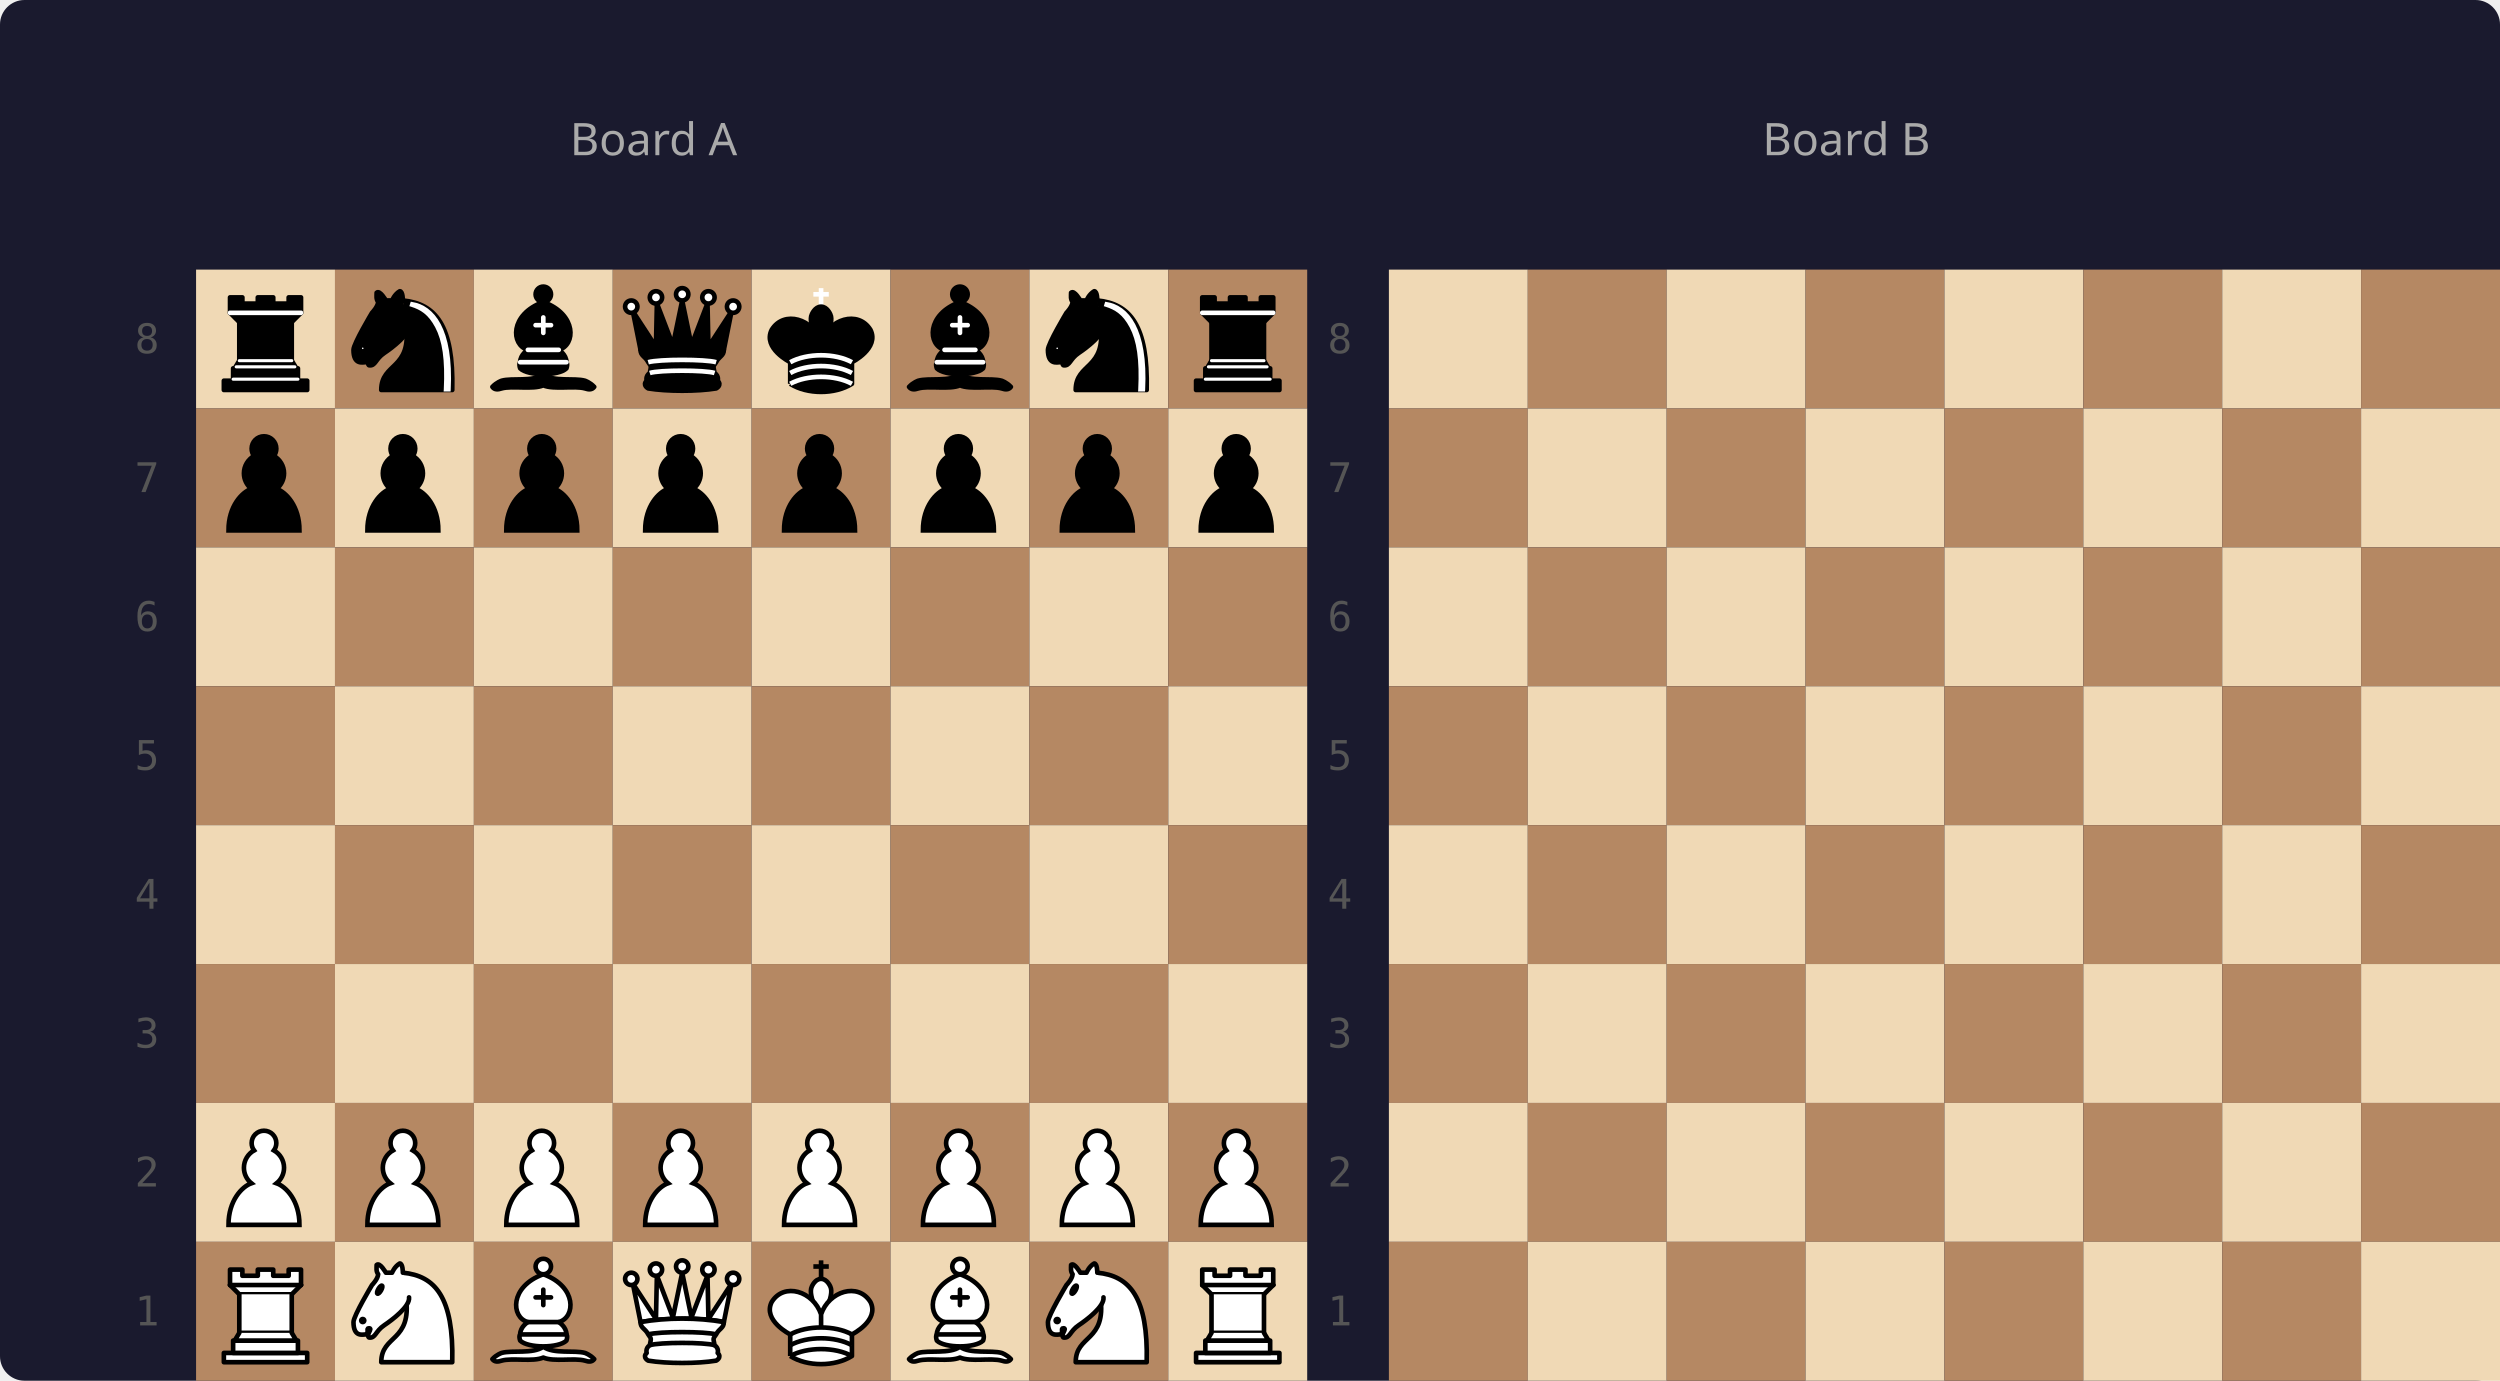
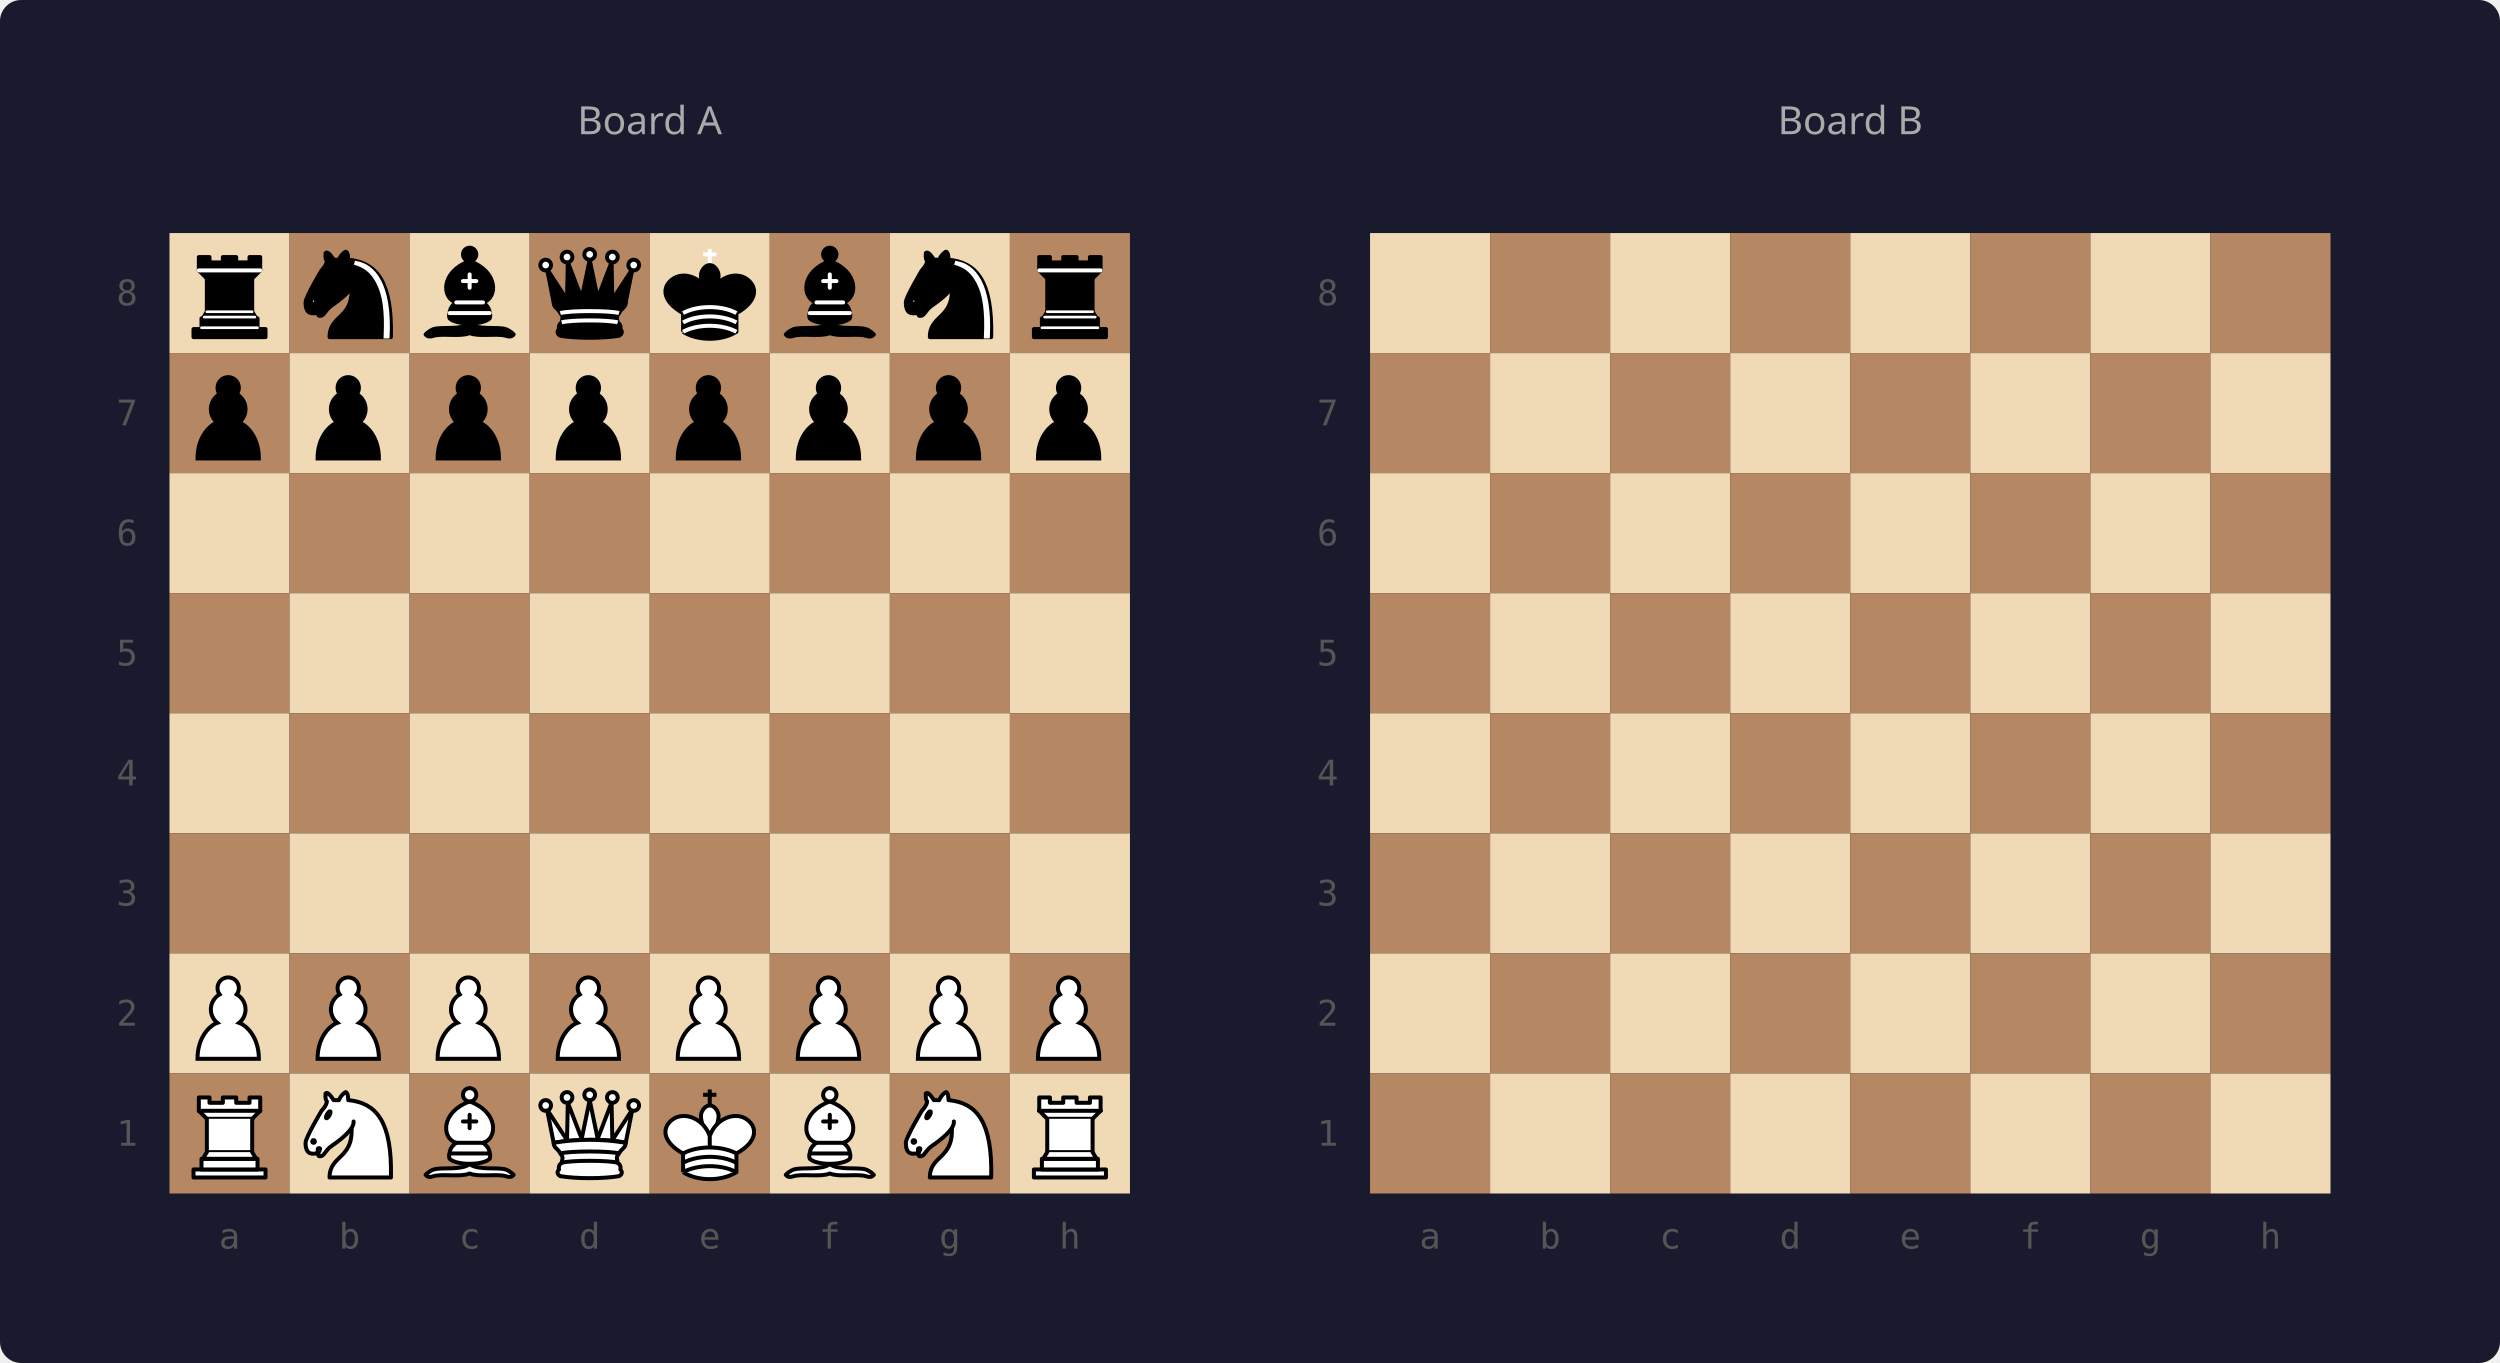
- <svg xmlns="http://www.w3.org/2000/svg" viewBox="0 0 612 338" width="612" height="338">
+ <svg xmlns="http://www.w3.org/2000/svg" viewBox="0 0 708 386" width="708" height="386">
  <defs>
    <symbol id="piece-mce-chess-bR" viewBox="0 0 45 45">
      <g style="fill:#000;stroke:#000;stroke-width:1.5;stroke-linecap:round;stroke-linejoin:round">
        <path d="M 9,39 L 36,39 L 36,36 L 9,36 L 9,39 z" />
        <path d="M 12,36 L 12,32 L 33,32 L 33,36 L 12,36 z" />
        <path d="M 11,14 L 11,9 L 15,9 L 15,11 L 20,11 L 20,9 L 25,9 L 25,11 L 30,11 L 30,9 L 34,9 L 34,14" />
        <path d="M 34,14 L 31,17 L 14,17 L 11,14" />
        <path d="M 31,17 L 31,29.5 L 14,29.5 L 14,17" />
        <path d="M 31,29.5 L 32.5,32 L 12.5,32 L 14,29.5" />
        <path d="M 11,14 L 34,14" style="fill:none;stroke:#fff;stroke-linejoin:miter" />
        <path d="M 12,35.5 L 33,35.5" style="fill:none;stroke:#fff;stroke-width:1" />
        <path d="M 13,31.5 L 32,31.5" style="fill:none;stroke:#fff;stroke-width:1" />
        <path d="M 14,29.5 L 31,29.5" style="fill:none;stroke:#fff;stroke-width:1" />
      </g>
    </symbol>
    <symbol id="piece-mce-chess-bN" viewBox="0 0 45 45">
      <g style="fill:none;stroke:#000;stroke-width:1.5;stroke-linecap:round;stroke-linejoin:round">
        <path d="M 22,10 C 32.5,11 38.5,18 38,39 L 15,39 C 15,30 25,32.5 23,18" style="fill:#000" />
        <path d="M 24,18 C 24.38,20.91 18.45,25.37 16,27 C 13,29 13.18,31.34 11,31 C 9.958,30.06 12.41,27.96 11,28 C 10,28 11.19,29.23 10,30 C 9,30 5.997,31 6,26 C 6,24 12,14 12,14 C 12,14 13.89,12.1 14,10.5 C 13.27,9.506 13.5,8.5 13.5,7.5 C 14.5,6.5 16.5,10 16.5,10 L 18.5,10 C 18.5,10 19.28,8.008 21,7 C 22,7 22,10 22,10" style="fill:#000" />
        <path d="M 9.5,25.5 A 0.5,0.5 0 1 1 8.5,25.5 A 0.5,0.5 0 1 1 9.5,25.5 z" style="fill:#fff" />
        <path d="M 15,15.5 A 0.5,1.5 0 1 1 14,15.5 A 0.5,1.5 0 1 1 15,15.5 z" transform="matrix(0.866,0.5,-0.5,0.866,9.693,-5.173)" style="fill:#fff" />
        <path d="M 24.55,10.4 L 24.1,11.85 L 24.6,12 C 27.75,13 30.25,14.49 32.5,18.75 C 34.75,23.01 35.75,29.06 35.25,39 L 35.2,39.5 L 37.45,39.5 L 37.5,39 C 38,28.94 36.62,22.15 34.25,17.66 C 31.88,13.17 28.46,11.02 25.06,10.5 L 24.55,10.4 z" style="fill:#fff;stroke:none" />
      </g>
    </symbol>
    <symbol id="piece-mce-chess-bB" viewBox="0 0 45 45">
      <g style="fill:none;stroke:#000;stroke-width:1.5;stroke-linecap:round;stroke-linejoin:round">
        <g style="fill:#000;stroke-linecap:butt">
          <path d="M 9,36 C 12.39,35.03 19.11,36.43 22.5,34 C 25.89,36.43 32.61,35.03 36,36 C 36,36 37.65,36.54 39,38 C 38.32,38.97 37.2,38.91 36,38.5 C 32.61,37.53 25.89,38.96 22.5,37.5 C 19.11,38.96 12.39,37.53 9,38.5 C 7.8,38.91 6.68,38.97 6,38 C 7.35,36.54 9,36 9,36 z" />
          <path d="M 15,32 C 17.5,34.5 27.5,34.5 30,32 C 30.5,30.5 30,30 30,30 C 30,27.5 27.5,26 27.5,26 C 33,24.5 33.5,14.5 22.5,10.5 C 11.5,14.5 12,24.5 17.5,26 C 17.5,26 15,27.5 15,30 C 15,30 14.5,30.5 15,32 z" />
          <path d="M 25,8 A 2.5,2.5 0 1 1 20,8 A 2.5,2.5 0 1 1 25,8 z" />
        </g>
        <path d="M 17.5,26 L 27.5,26 M 15,30 L 30,30 M 22.5,15.5 L 22.5,20.5 M 20,18 L 25,18" style="fill:none;stroke:#fff;stroke-linejoin:miter" />
      </g>
    </symbol>
    <symbol id="piece-mce-chess-bQ" viewBox="0 0 45 45">
      <g style="fill:#000;stroke:#000;stroke-width:1.5;stroke-linejoin:round">
        <path d="M 9,26 C 17.5,24.5 30,24.5 36,26 L 38.5,13.5 L 31,25 L 30.7,10.9 L 25.5,24.5 L 22.5,10 L 19.5,24.5 L 14.3,10.9 L 14,25 L 6.5,13.5 L 9,26 z" />
        <path d="M 9,26 C 9,28 10.5,28 11.5,30 C 12.5,31.5 12.5,31 12,33.5 C 10.5,34.5 11,36 11,36 C 9.5,37.5 11.5,38.5 11.5,38.5 C 17.5,39.5 27.5,39.5 33.5,38.5 C 33.5,38.5 35.5,37.5 34,36 C 34,36 34.5,34.5 33,33.5 C 32.5,31 32.5,31.5 33.5,30 C 34.5,28 36,28 36,26 C 27.5,24.5 17.5,24.5 9,26 z" />
        <path d="M 11.5,30 C 15,29 30,29 33.5,30" style="fill:none;stroke:#fff" />
        <path d="M 12,33.5 C 15,32.5 30,32.5 33,33.5" style="fill:none;stroke:#fff" />
        <circle cx="6" cy="12" r="2" style="fill:#fff" />
        <circle cx="14" cy="9" r="2" style="fill:#fff" />
        <circle cx="22.5" cy="8" r="2" style="fill:#fff" />
        <circle cx="31" cy="9" r="2" style="fill:#fff" />
        <circle cx="39" cy="12" r="2" style="fill:#fff" />
      </g>
    </symbol>
    <symbol id="piece-mce-chess-bK" viewBox="0 0 45 45">
      <g style="fill:#000;stroke:#000;stroke-width:1.5;stroke-linejoin:round">
        <path d="M 22.5,11.63 L 22.5,6" style="fill:none;stroke:#fff;stroke-linejoin:miter" />
        <path d="M 20,8 L 25,8" style="fill:none;stroke:#fff;stroke-linejoin:miter" />
        <path d="M 22.5,25 C 22.5,25 27,17.5 25.5,14.5 C 25.5,14.5 24.5,12 22.5,12 C 20.5,12 19.5,14.5 19.5,14.5 C 18,17.5 22.5,25 22.5,25" />
        <path d="M 12.5,37 C 18,40.5 27,40.5 32.5,37 L 32.5,30 C 32.5,30 41.5,25.5 38.5,19.5 C 34.5,13 25,16 22.5,23.5 L 22.5,27 L 22.5,23.5 C 20,16 10.5,13 6.5,19.5 C 3.5,25.5 12.5,30 12.5,30 L 12.5,37" />
        <path d="M 12.5,30 C 18,27 27,27 32.5,30" style="fill:none;stroke:#fff" />
        <path d="M 12.5,33.5 C 18,30.5 27,30.5 32.5,33.5" style="fill:none;stroke:#fff" />
        <path d="M 12.5,37 C 18,34 27,34 32.5,37" style="fill:none;stroke:#fff" />
      </g>
    </symbol>
    <symbol id="piece-mce-chess-bP" viewBox="0 0 45 45">
      <path d="M 22,9 C 19.79,9 18,10.79 18,13 C 18,13.89 18.29,14.71 18.78,15.38 C 16.83,16.5 15.5,18.59 15.5,21 C 15.5,23.03 16.44,24.84 17.91,26.03 C 14.91,27.09 10.5,31.58 10.5,39.5 L 33.5,39.5 C 33.5,31.58 29.09,27.09 26.09,26.03 C 27.56,24.84 28.5,23.03 28.5,21 C 28.5,18.59 27.17,16.5 25.22,15.38 C 25.71,14.71 26,13.89 26,13 C 26,10.79 24.21,9 22,9 z" style="fill:#000;stroke:#000;stroke-width:1.5;stroke-linecap:round" />
    </symbol>
    <symbol id="piece-mce-chess-wP" viewBox="0 0 45 45">
      <path d="M 22,9 C 19.79,9 18,10.79 18,13 C 18,13.89 18.29,14.71 18.78,15.38 C 16.83,16.5 15.5,18.59 15.5,21 C 15.5,23.03 16.44,24.84 17.91,26.03 C 14.91,27.09 10.5,31.58 10.5,39.5 L 33.5,39.5 C 33.5,31.58 29.09,27.09 26.09,26.03 C 27.56,24.84 28.5,23.03 28.5,21 C 28.5,18.59 27.17,16.5 25.22,15.38 C 25.71,14.71 26,13.89 26,13 C 26,10.79 24.21,9 22,9 z" style="fill:#fff;stroke:#000;stroke-width:1.5;stroke-linecap:round" />
    </symbol>
    <symbol id="piece-mce-chess-wR" viewBox="0 0 45 45">
      <g style="fill:#fff;stroke:#000;stroke-width:1.5;stroke-linecap:round;stroke-linejoin:round">
        <path d="M 9,39 L 36,39 L 36,36 L 9,36 L 9,39 z" />
        <path d="M 12,36 L 12,32 L 33,32 L 33,36 L 12,36 z" />
        <path d="M 11,14 L 11,9 L 15,9 L 15,11 L 20,11 L 20,9 L 25,9 L 25,11 L 30,11 L 30,9 L 34,9 L 34,14" />
        <path d="M 34,14 L 31,17 L 14,17 L 11,14" />
        <path d="M 31,17 L 31,29.5 L 14,29.5 L 14,17" />
        <path d="M 31,29.5 L 32.5,32 L 12.5,32 L 14,29.5" />
        <path d="M 11,14 L 34,14" style="fill:none" />
      </g>
    </symbol>
    <symbol id="piece-mce-chess-wN" viewBox="0 0 45 45">
      <g style="fill:none;stroke:#000;stroke-width:1.5;stroke-linecap:round;stroke-linejoin:round">
        <path d="M 22,10 C 32.5,11 38.5,18 38,39 L 15,39 C 15,30 25,32.5 23,18" style="fill:#fff" />
        <path d="M 24,18 C 24.38,20.91 18.45,25.37 16,27 C 13,29 13.18,31.34 11,31 C 9.958,30.06 12.41,27.96 11,28 C 10,28 11.19,29.23 10,30 C 9,30 5.997,31 6,26 C 6,24 12,14 12,14 C 12,14 13.89,12.1 14,10.5 C 13.27,9.506 13.5,8.5 13.5,7.5 C 14.5,6.5 16.5,10 16.5,10 L 18.5,10 C 18.5,10 19.28,8.008 21,7 C 22,7 22,10 22,10" style="fill:#fff" />
        <path d="M 9.5,25.5 A 0.5,0.5 0 1 1 8.5,25.5 A 0.5,0.5 0 1 1 9.5,25.5 z" style="fill:#000" />
        <path d="M 15,15.5 A 0.5,1.5 0 1 1 14,15.5 A 0.5,1.5 0 1 1 15,15.5 z" transform="matrix(0.866,0.5,-0.5,0.866,9.693,-5.173)" style="fill:#000" />
      </g>
    </symbol>
    <symbol id="piece-mce-chess-wB" viewBox="0 0 45 45">
      <g style="fill:none;stroke:#000;stroke-width:1.5;stroke-linecap:round;stroke-linejoin:round">
        <g style="fill:#fff;stroke-linecap:butt">
          <path d="M 9,36 C 12.39,35.03 19.11,36.43 22.5,34 C 25.89,36.43 32.61,35.03 36,36 C 36,36 37.65,36.54 39,38 C 38.32,38.97 37.2,38.91 36,38.5 C 32.61,37.53 25.89,38.96 22.5,37.5 C 19.11,38.96 12.39,37.53 9,38.5 C 7.8,38.91 6.68,38.97 6,38 C 7.35,36.54 9,36 9,36 z" />
          <path d="M 15,32 C 17.5,34.5 27.5,34.5 30,32 C 30.5,30.5 30,30 30,30 C 30,27.5 27.5,26 27.5,26 C 33,24.5 33.5,14.5 22.5,10.5 C 11.5,14.5 12,24.5 17.5,26 C 17.5,26 15,27.5 15,30 C 15,30 14.5,30.5 15,32 z" />
          <path d="M 25,8 A 2.5,2.5 0 1 1 20,8 A 2.5,2.5 0 1 1 25,8 z" />
        </g>
        <path d="M 17.5,26 L 27.5,26 M 15,30 L 30,30 M 22.5,15.5 L 22.5,20.5 M 20,18 L 25,18" style="fill:none;stroke:#000;stroke-linejoin:miter" />
      </g>
    </symbol>
    <symbol id="piece-mce-chess-wQ" viewBox="0 0 45 45">
      <g style="fill:#fff;stroke:#000;stroke-width:1.5;stroke-linejoin:round">
        <path d="M 9,26 C 17.5,24.5 30,24.5 36,26 L 38.5,13.5 L 31,25 L 30.7,10.9 L 25.5,24.5 L 22.5,10 L 19.5,24.5 L 14.3,10.9 L 14,25 L 6.5,13.5 L 9,26 z" />
        <path d="M 9,26 C 9,28 10.5,28 11.5,30 C 12.5,31.5 12.5,31 12,33.5 C 10.5,34.5 11,36 11,36 C 9.5,37.5 11.5,38.5 11.5,38.5 C 17.5,39.5 27.5,39.5 33.5,38.5 C 33.5,38.5 35.5,37.5 34,36 C 34,36 34.5,34.5 33,33.5 C 32.5,31 32.5,31.5 33.5,30 C 34.5,28 36,28 36,26 C 27.5,24.5 17.5,24.5 9,26 z" />
        <path d="M 11.5,30 C 15,29 30,29 33.5,30" style="fill:none" />
        <path d="M 12,33.5 C 15,32.5 30,32.5 33,33.5" style="fill:none" />
        <circle cx="6" cy="12" r="2" />
        <circle cx="14" cy="9" r="2" />
        <circle cx="22.5" cy="8" r="2" />
        <circle cx="31" cy="9" r="2" />
        <circle cx="39" cy="12" r="2" />
      </g>
    </symbol>
    <symbol id="piece-mce-chess-wK" viewBox="0 0 45 45">
      <g style="fill:#fff;stroke:#000;stroke-width:1.5;stroke-linejoin:round">
        <path d="M 22.5,11.63 L 22.5,6" style="fill:none;stroke-linejoin:miter" />
        <path d="M 20,8 L 25,8" style="fill:none;stroke-linejoin:miter" />
        <path d="M 22.5,25 C 22.5,25 27,17.5 25.5,14.5 C 25.5,14.5 24.5,12 22.5,12 C 20.5,12 19.5,14.5 19.5,14.5 C 18,17.5 22.5,25 22.5,25" />
        <path d="M 12.5,37 C 18,40.5 27,40.5 32.5,37 L 32.5,30 C 32.5,30 41.5,25.5 38.5,19.5 C 34.5,13 25,16 22.5,23.5 L 22.5,27 L 22.5,23.5 C 20,16 10.5,13 6.5,19.5 C 3.5,25.5 12.5,30 12.5,30 L 12.5,37" />
        <path d="M 12.5,30 C 18,27 27,27 32.5,30" />
        <path d="M 12.5,33.5 C 18,30.5 27,30.5 32.5,33.5" />
        <path d="M 12.5,37 C 18,34 27,34 32.5,37" />
      </g>
    </symbol>
  </defs>
-   <rect width="612" height="338" fill="#1a1a2e" rx="6" />
-   <text x="160" y="38" text-anchor="middle" font-size="11" fill="#aaa" font-family="system-ui">Board A</text>
+   <rect width="708" height="386" fill="#1a1a2e" rx="6" />
+   <text x="184" y="38" text-anchor="middle" font-size="11" fill="#aaa" font-family="system-ui">Board A</text>
  <g transform="translate(24,42)">
    <rect x="24" y="24" width="34" height="34" fill="#f0d9b5" />
    <rect x="58" y="24" width="34" height="34" fill="#b58863" />
    <rect x="92" y="24" width="34" height="34" fill="#f0d9b5" />
    <rect x="126" y="24" width="34" height="34" fill="#b58863" />
    <rect x="160" y="24" width="34" height="34" fill="#f0d9b5" />
    <rect x="194" y="24" width="34" height="34" fill="#b58863" />
    <rect x="228" y="24" width="34" height="34" fill="#f0d9b5" />
    <rect x="262" y="24" width="34" height="34" fill="#b58863" />
    <rect x="24" y="58" width="34" height="34" fill="#b58863" />
    <rect x="58" y="58" width="34" height="34" fill="#f0d9b5" />
    <rect x="92" y="58" width="34" height="34" fill="#b58863" />
    <rect x="126" y="58" width="34" height="34" fill="#f0d9b5" />
    <rect x="160" y="58" width="34" height="34" fill="#b58863" />
    <rect x="194" y="58" width="34" height="34" fill="#f0d9b5" />
    <rect x="228" y="58" width="34" height="34" fill="#b58863" />
    <rect x="262" y="58" width="34" height="34" fill="#f0d9b5" />
    <rect x="24" y="92" width="34" height="34" fill="#f0d9b5" />
    <rect x="58" y="92" width="34" height="34" fill="#b58863" />
    <rect x="92" y="92" width="34" height="34" fill="#f0d9b5" />
    <rect x="126" y="92" width="34" height="34" fill="#b58863" />
    <rect x="160" y="92" width="34" height="34" fill="#f0d9b5" />
    <rect x="194" y="92" width="34" height="34" fill="#b58863" />
    <rect x="228" y="92" width="34" height="34" fill="#f0d9b5" />
    <rect x="262" y="92" width="34" height="34" fill="#b58863" />
    <rect x="24" y="126" width="34" height="34" fill="#b58863" />
    <rect x="58" y="126" width="34" height="34" fill="#f0d9b5" />
    <rect x="92" y="126" width="34" height="34" fill="#b58863" />
    <rect x="126" y="126" width="34" height="34" fill="#f0d9b5" />
    <rect x="160" y="126" width="34" height="34" fill="#b58863" />
    <rect x="194" y="126" width="34" height="34" fill="#f0d9b5" />
    <rect x="228" y="126" width="34" height="34" fill="#b58863" />
    <rect x="262" y="126" width="34" height="34" fill="#f0d9b5" />
    <rect x="24" y="160" width="34" height="34" fill="#f0d9b5" />
    <rect x="58" y="160" width="34" height="34" fill="#b58863" />
    <rect x="92" y="160" width="34" height="34" fill="#f0d9b5" />
    <rect x="126" y="160" width="34" height="34" fill="#b58863" />
    <rect x="160" y="160" width="34" height="34" fill="#f0d9b5" />
    <rect x="194" y="160" width="34" height="34" fill="#b58863" />
    <rect x="228" y="160" width="34" height="34" fill="#f0d9b5" />
    <rect x="262" y="160" width="34" height="34" fill="#b58863" />
    <rect x="24" y="194" width="34" height="34" fill="#b58863" />
    <rect x="58" y="194" width="34" height="34" fill="#f0d9b5" />
    <rect x="92" y="194" width="34" height="34" fill="#b58863" />
    <rect x="126" y="194" width="34" height="34" fill="#f0d9b5" />
    <rect x="160" y="194" width="34" height="34" fill="#b58863" />
    <rect x="194" y="194" width="34" height="34" fill="#f0d9b5" />
    <rect x="228" y="194" width="34" height="34" fill="#b58863" />
    <rect x="262" y="194" width="34" height="34" fill="#f0d9b5" />
    <rect x="24" y="228" width="34" height="34" fill="#f0d9b5" />
    <rect x="58" y="228" width="34" height="34" fill="#b58863" />
    <rect x="92" y="228" width="34" height="34" fill="#f0d9b5" />
    <rect x="126" y="228" width="34" height="34" fill="#b58863" />
    <rect x="160" y="228" width="34" height="34" fill="#f0d9b5" />
    <rect x="194" y="228" width="34" height="34" fill="#b58863" />
    <rect x="228" y="228" width="34" height="34" fill="#f0d9b5" />
    <rect x="262" y="228" width="34" height="34" fill="#b58863" />
    <rect x="24" y="262" width="34" height="34" fill="#b58863" />
    <rect x="58" y="262" width="34" height="34" fill="#f0d9b5" />
    <rect x="92" y="262" width="34" height="34" fill="#b58863" />
    <rect x="126" y="262" width="34" height="34" fill="#f0d9b5" />
    <rect x="160" y="262" width="34" height="34" fill="#b58863" />
    <rect x="194" y="262" width="34" height="34" fill="#f0d9b5" />
    <rect x="228" y="262" width="34" height="34" fill="#b58863" />
    <rect x="262" y="262" width="34" height="34" fill="#f0d9b5" />
    <rect x="24" y="24" width="34" height="34" fill="transparent" data-sq="a8" class="board-cell" />
    <rect x="58" y="24" width="34" height="34" fill="transparent" data-sq="b8" class="board-cell" />
    <rect x="92" y="24" width="34" height="34" fill="transparent" data-sq="c8" class="board-cell" />
    <rect x="126" y="24" width="34" height="34" fill="transparent" data-sq="d8" class="board-cell" />
    <rect x="160" y="24" width="34" height="34" fill="transparent" data-sq="e8" class="board-cell" />
    <rect x="194" y="24" width="34" height="34" fill="transparent" data-sq="f8" class="board-cell" />
    <rect x="228" y="24" width="34" height="34" fill="transparent" data-sq="g8" class="board-cell" />
    <rect x="262" y="24" width="34" height="34" fill="transparent" data-sq="h8" class="board-cell" />
    <rect x="24" y="58" width="34" height="34" fill="transparent" data-sq="a7" class="board-cell" />
    <rect x="58" y="58" width="34" height="34" fill="transparent" data-sq="b7" class="board-cell" />
    <rect x="92" y="58" width="34" height="34" fill="transparent" data-sq="c7" class="board-cell" />
    <rect x="126" y="58" width="34" height="34" fill="transparent" data-sq="d7" class="board-cell" />
    <rect x="160" y="58" width="34" height="34" fill="transparent" data-sq="e7" class="board-cell" />
    <rect x="194" y="58" width="34" height="34" fill="transparent" data-sq="f7" class="board-cell" />
    <rect x="228" y="58" width="34" height="34" fill="transparent" data-sq="g7" class="board-cell" />
    <rect x="262" y="58" width="34" height="34" fill="transparent" data-sq="h7" class="board-cell" />
    <rect x="24" y="92" width="34" height="34" fill="transparent" data-sq="a6" class="board-cell" />
    <rect x="58" y="92" width="34" height="34" fill="transparent" data-sq="b6" class="board-cell" />
    <rect x="92" y="92" width="34" height="34" fill="transparent" data-sq="c6" class="board-cell" />
    <rect x="126" y="92" width="34" height="34" fill="transparent" data-sq="d6" class="board-cell" />
    <rect x="160" y="92" width="34" height="34" fill="transparent" data-sq="e6" class="board-cell" />
    <rect x="194" y="92" width="34" height="34" fill="transparent" data-sq="f6" class="board-cell" />
    <rect x="228" y="92" width="34" height="34" fill="transparent" data-sq="g6" class="board-cell" />
    <rect x="262" y="92" width="34" height="34" fill="transparent" data-sq="h6" class="board-cell" />
    <rect x="24" y="126" width="34" height="34" fill="transparent" data-sq="a5" class="board-cell" />
    <rect x="58" y="126" width="34" height="34" fill="transparent" data-sq="b5" class="board-cell" />
    <rect x="92" y="126" width="34" height="34" fill="transparent" data-sq="c5" class="board-cell" />
    <rect x="126" y="126" width="34" height="34" fill="transparent" data-sq="d5" class="board-cell" />
    <rect x="160" y="126" width="34" height="34" fill="transparent" data-sq="e5" class="board-cell" />
    <rect x="194" y="126" width="34" height="34" fill="transparent" data-sq="f5" class="board-cell" />
    <rect x="228" y="126" width="34" height="34" fill="transparent" data-sq="g5" class="board-cell" />
    <rect x="262" y="126" width="34" height="34" fill="transparent" data-sq="h5" class="board-cell" />
    <rect x="24" y="160" width="34" height="34" fill="transparent" data-sq="a4" class="board-cell" />
    <rect x="58" y="160" width="34" height="34" fill="transparent" data-sq="b4" class="board-cell" />
    <rect x="92" y="160" width="34" height="34" fill="transparent" data-sq="c4" class="board-cell" />
    <rect x="126" y="160" width="34" height="34" fill="transparent" data-sq="d4" class="board-cell" />
    <rect x="160" y="160" width="34" height="34" fill="transparent" data-sq="e4" class="board-cell" />
    <rect x="194" y="160" width="34" height="34" fill="transparent" data-sq="f4" class="board-cell" />
    <rect x="228" y="160" width="34" height="34" fill="transparent" data-sq="g4" class="board-cell" />
    <rect x="262" y="160" width="34" height="34" fill="transparent" data-sq="h4" class="board-cell" />
    <rect x="24" y="194" width="34" height="34" fill="transparent" data-sq="a3" class="board-cell" />
    <rect x="58" y="194" width="34" height="34" fill="transparent" data-sq="b3" class="board-cell" />
    <rect x="92" y="194" width="34" height="34" fill="transparent" data-sq="c3" class="board-cell" />
    <rect x="126" y="194" width="34" height="34" fill="transparent" data-sq="d3" class="board-cell" />
    <rect x="160" y="194" width="34" height="34" fill="transparent" data-sq="e3" class="board-cell" />
    <rect x="194" y="194" width="34" height="34" fill="transparent" data-sq="f3" class="board-cell" />
    <rect x="228" y="194" width="34" height="34" fill="transparent" data-sq="g3" class="board-cell" />
    <rect x="262" y="194" width="34" height="34" fill="transparent" data-sq="h3" class="board-cell" />
    <rect x="24" y="228" width="34" height="34" fill="transparent" data-sq="a2" class="board-cell" />
    <rect x="58" y="228" width="34" height="34" fill="transparent" data-sq="b2" class="board-cell" />
    <rect x="92" y="228" width="34" height="34" fill="transparent" data-sq="c2" class="board-cell" />
    <rect x="126" y="228" width="34" height="34" fill="transparent" data-sq="d2" class="board-cell" />
    <rect x="160" y="228" width="34" height="34" fill="transparent" data-sq="e2" class="board-cell" />
    <rect x="194" y="228" width="34" height="34" fill="transparent" data-sq="f2" class="board-cell" />
    <rect x="228" y="228" width="34" height="34" fill="transparent" data-sq="g2" class="board-cell" />
    <rect x="262" y="228" width="34" height="34" fill="transparent" data-sq="h2" class="board-cell" />
    <rect x="24" y="262" width="34" height="34" fill="transparent" data-sq="a1" class="board-cell" />
    <rect x="58" y="262" width="34" height="34" fill="transparent" data-sq="b1" class="board-cell" />
    <rect x="92" y="262" width="34" height="34" fill="transparent" data-sq="c1" class="board-cell" />
    <rect x="126" y="262" width="34" height="34" fill="transparent" data-sq="d1" class="board-cell" />
    <rect x="160" y="262" width="34" height="34" fill="transparent" data-sq="e1" class="board-cell" />
    <rect x="194" y="262" width="34" height="34" fill="transparent" data-sq="f1" class="board-cell" />
    <rect x="228" y="262" width="34" height="34" fill="transparent" data-sq="g1" class="board-cell" />
    <rect x="262" y="262" width="34" height="34" fill="transparent" data-sq="h1" class="board-cell" />
    <g pointer-events="none">
      <use href="#piece-mce-chess-bR" x="24" y="24" width="34" height="34" />
      <use href="#piece-mce-chess-bN" x="58" y="24" width="34" height="34" />
      <use href="#piece-mce-chess-bB" x="92" y="24" width="34" height="34" />
      <use href="#piece-mce-chess-bQ" x="126" y="24" width="34" height="34" />
      <use href="#piece-mce-chess-bK" x="160" y="24" width="34" height="34" />
      <use href="#piece-mce-chess-bB" x="194" y="24" width="34" height="34" />
      <use href="#piece-mce-chess-bN" x="228" y="24" width="34" height="34" />
      <use href="#piece-mce-chess-bR" x="262" y="24" width="34" height="34" />
      <use href="#piece-mce-chess-bP" x="24" y="58" width="34" height="34" />
      <use href="#piece-mce-chess-bP" x="58" y="58" width="34" height="34" />
      <use href="#piece-mce-chess-bP" x="92" y="58" width="34" height="34" />
      <use href="#piece-mce-chess-bP" x="126" y="58" width="34" height="34" />
      <use href="#piece-mce-chess-bP" x="160" y="58" width="34" height="34" />
      <use href="#piece-mce-chess-bP" x="194" y="58" width="34" height="34" />
      <use href="#piece-mce-chess-bP" x="228" y="58" width="34" height="34" />
      <use href="#piece-mce-chess-bP" x="262" y="58" width="34" height="34" />
      <use href="#piece-mce-chess-wP" x="24" y="228" width="34" height="34" />
      <use href="#piece-mce-chess-wP" x="58" y="228" width="34" height="34" />
      <use href="#piece-mce-chess-wP" x="92" y="228" width="34" height="34" />
      <use href="#piece-mce-chess-wP" x="126" y="228" width="34" height="34" />
      <use href="#piece-mce-chess-wP" x="160" y="228" width="34" height="34" />
      <use href="#piece-mce-chess-wP" x="194" y="228" width="34" height="34" />
      <use href="#piece-mce-chess-wP" x="228" y="228" width="34" height="34" />
      <use href="#piece-mce-chess-wP" x="262" y="228" width="34" height="34" />
      <use href="#piece-mce-chess-wR" x="24" y="262" width="34" height="34" />
      <use href="#piece-mce-chess-wN" x="58" y="262" width="34" height="34" />
      <use href="#piece-mce-chess-wB" x="92" y="262" width="34" height="34" />
      <use href="#piece-mce-chess-wQ" x="126" y="262" width="34" height="34" />
      <use href="#piece-mce-chess-wK" x="160" y="262" width="34" height="34" />
      <use href="#piece-mce-chess-wB" x="194" y="262" width="34" height="34" />
      <use href="#piece-mce-chess-wN" x="228" y="262" width="34" height="34" />
      <use href="#piece-mce-chess-wR" x="262" y="262" width="34" height="34" />
    </g>
    <text x="41" y="311.6" text-anchor="middle" font-size="10" fill="#555" font-family="monospace">a</text>
    <text x="75" y="311.6" text-anchor="middle" font-size="10" fill="#555" font-family="monospace">b</text>
    <text x="109" y="311.6" text-anchor="middle" font-size="10" fill="#555" font-family="monospace">c</text>
    <text x="143" y="311.6" text-anchor="middle" font-size="10" fill="#555" font-family="monospace">d</text>
    <text x="177" y="311.6" text-anchor="middle" font-size="10" fill="#555" font-family="monospace">e</text>
    <text x="211" y="311.6" text-anchor="middle" font-size="10" fill="#555" font-family="monospace">f</text>
    <text x="245" y="311.6" text-anchor="middle" font-size="10" fill="#555" font-family="monospace">g</text>
    <text x="279" y="311.6" text-anchor="middle" font-size="10" fill="#555" font-family="monospace">h</text>
    <text x="12" y="41" text-anchor="middle" dominant-baseline="central" font-size="10" fill="#555" font-family="monospace">8</text>
    <text x="12" y="75" text-anchor="middle" dominant-baseline="central" font-size="10" fill="#555" font-family="monospace">7</text>
    <text x="12" y="109" text-anchor="middle" dominant-baseline="central" font-size="10" fill="#555" font-family="monospace">6</text>
    <text x="12" y="143" text-anchor="middle" dominant-baseline="central" font-size="10" fill="#555" font-family="monospace">5</text>
    <text x="12" y="177" text-anchor="middle" dominant-baseline="central" font-size="10" fill="#555" font-family="monospace">4</text>
    <text x="12" y="211" text-anchor="middle" dominant-baseline="central" font-size="10" fill="#555" font-family="monospace">3</text>
    <text x="12" y="245" text-anchor="middle" dominant-baseline="central" font-size="10" fill="#555" font-family="monospace">2</text>
    <text x="12" y="279" text-anchor="middle" dominant-baseline="central" font-size="10" fill="#555" font-family="monospace">1</text>
  </g>
-   <text x="452" y="38" text-anchor="middle" font-size="11" fill="#aaa" font-family="system-ui">Board B</text>
-   <g transform="translate(316,42)">
+   <text x="524" y="38" text-anchor="middle" font-size="11" fill="#aaa" font-family="system-ui">Board B</text>
+   <g transform="translate(364,42)">
    <rect x="24" y="24" width="34" height="34" fill="#f0d9b5" />
    <rect x="58" y="24" width="34" height="34" fill="#b58863" />
    <rect x="92" y="24" width="34" height="34" fill="#f0d9b5" />
    <rect x="126" y="24" width="34" height="34" fill="#b58863" />
    <rect x="160" y="24" width="34" height="34" fill="#f0d9b5" />
    <rect x="194" y="24" width="34" height="34" fill="#b58863" />
    <rect x="228" y="24" width="34" height="34" fill="#f0d9b5" />
    <rect x="262" y="24" width="34" height="34" fill="#b58863" />
    <rect x="24" y="58" width="34" height="34" fill="#b58863" />
    <rect x="58" y="58" width="34" height="34" fill="#f0d9b5" />
    <rect x="92" y="58" width="34" height="34" fill="#b58863" />
    <rect x="126" y="58" width="34" height="34" fill="#f0d9b5" />
    <rect x="160" y="58" width="34" height="34" fill="#b58863" />
    <rect x="194" y="58" width="34" height="34" fill="#f0d9b5" />
    <rect x="228" y="58" width="34" height="34" fill="#b58863" />
    <rect x="262" y="58" width="34" height="34" fill="#f0d9b5" />
    <rect x="24" y="92" width="34" height="34" fill="#f0d9b5" />
    <rect x="58" y="92" width="34" height="34" fill="#b58863" />
    <rect x="92" y="92" width="34" height="34" fill="#f0d9b5" />
    <rect x="126" y="92" width="34" height="34" fill="#b58863" />
    <rect x="160" y="92" width="34" height="34" fill="#f0d9b5" />
    <rect x="194" y="92" width="34" height="34" fill="#b58863" />
    <rect x="228" y="92" width="34" height="34" fill="#f0d9b5" />
    <rect x="262" y="92" width="34" height="34" fill="#b58863" />
    <rect x="24" y="126" width="34" height="34" fill="#b58863" />
    <rect x="58" y="126" width="34" height="34" fill="#f0d9b5" />
    <rect x="92" y="126" width="34" height="34" fill="#b58863" />
    <rect x="126" y="126" width="34" height="34" fill="#f0d9b5" />
    <rect x="160" y="126" width="34" height="34" fill="#b58863" />
    <rect x="194" y="126" width="34" height="34" fill="#f0d9b5" />
    <rect x="228" y="126" width="34" height="34" fill="#b58863" />
    <rect x="262" y="126" width="34" height="34" fill="#f0d9b5" />
    <rect x="24" y="160" width="34" height="34" fill="#f0d9b5" />
    <rect x="58" y="160" width="34" height="34" fill="#b58863" />
    <rect x="92" y="160" width="34" height="34" fill="#f0d9b5" />
    <rect x="126" y="160" width="34" height="34" fill="#b58863" />
    <rect x="160" y="160" width="34" height="34" fill="#f0d9b5" />
    <rect x="194" y="160" width="34" height="34" fill="#b58863" />
    <rect x="228" y="160" width="34" height="34" fill="#f0d9b5" />
    <rect x="262" y="160" width="34" height="34" fill="#b58863" />
    <rect x="24" y="194" width="34" height="34" fill="#b58863" />
    <rect x="58" y="194" width="34" height="34" fill="#f0d9b5" />
    <rect x="92" y="194" width="34" height="34" fill="#b58863" />
    <rect x="126" y="194" width="34" height="34" fill="#f0d9b5" />
    <rect x="160" y="194" width="34" height="34" fill="#b58863" />
    <rect x="194" y="194" width="34" height="34" fill="#f0d9b5" />
    <rect x="228" y="194" width="34" height="34" fill="#b58863" />
    <rect x="262" y="194" width="34" height="34" fill="#f0d9b5" />
    <rect x="24" y="228" width="34" height="34" fill="#f0d9b5" />
    <rect x="58" y="228" width="34" height="34" fill="#b58863" />
    <rect x="92" y="228" width="34" height="34" fill="#f0d9b5" />
    <rect x="126" y="228" width="34" height="34" fill="#b58863" />
    <rect x="160" y="228" width="34" height="34" fill="#f0d9b5" />
    <rect x="194" y="228" width="34" height="34" fill="#b58863" />
    <rect x="228" y="228" width="34" height="34" fill="#f0d9b5" />
    <rect x="262" y="228" width="34" height="34" fill="#b58863" />
    <rect x="24" y="262" width="34" height="34" fill="#b58863" />
    <rect x="58" y="262" width="34" height="34" fill="#f0d9b5" />
    <rect x="92" y="262" width="34" height="34" fill="#b58863" />
    <rect x="126" y="262" width="34" height="34" fill="#f0d9b5" />
    <rect x="160" y="262" width="34" height="34" fill="#b58863" />
    <rect x="194" y="262" width="34" height="34" fill="#f0d9b5" />
    <rect x="228" y="262" width="34" height="34" fill="#b58863" />
    <rect x="262" y="262" width="34" height="34" fill="#f0d9b5" />
    <rect x="24" y="24" width="34" height="34" fill="transparent" data-sq="a8" class="board-cell" />
    <rect x="58" y="24" width="34" height="34" fill="transparent" data-sq="b8" class="board-cell" />
    <rect x="92" y="24" width="34" height="34" fill="transparent" data-sq="c8" class="board-cell" />
    <rect x="126" y="24" width="34" height="34" fill="transparent" data-sq="d8" class="board-cell" />
    <rect x="160" y="24" width="34" height="34" fill="transparent" data-sq="e8" class="board-cell" />
    <rect x="194" y="24" width="34" height="34" fill="transparent" data-sq="f8" class="board-cell" />
    <rect x="228" y="24" width="34" height="34" fill="transparent" data-sq="g8" class="board-cell" />
    <rect x="262" y="24" width="34" height="34" fill="transparent" data-sq="h8" class="board-cell" />
    <rect x="24" y="58" width="34" height="34" fill="transparent" data-sq="a7" class="board-cell" />
    <rect x="58" y="58" width="34" height="34" fill="transparent" data-sq="b7" class="board-cell" />
    <rect x="92" y="58" width="34" height="34" fill="transparent" data-sq="c7" class="board-cell" />
    <rect x="126" y="58" width="34" height="34" fill="transparent" data-sq="d7" class="board-cell" />
    <rect x="160" y="58" width="34" height="34" fill="transparent" data-sq="e7" class="board-cell" />
    <rect x="194" y="58" width="34" height="34" fill="transparent" data-sq="f7" class="board-cell" />
    <rect x="228" y="58" width="34" height="34" fill="transparent" data-sq="g7" class="board-cell" />
    <rect x="262" y="58" width="34" height="34" fill="transparent" data-sq="h7" class="board-cell" />
    <rect x="24" y="92" width="34" height="34" fill="transparent" data-sq="a6" class="board-cell" />
    <rect x="58" y="92" width="34" height="34" fill="transparent" data-sq="b6" class="board-cell" />
    <rect x="92" y="92" width="34" height="34" fill="transparent" data-sq="c6" class="board-cell" />
    <rect x="126" y="92" width="34" height="34" fill="transparent" data-sq="d6" class="board-cell" />
    <rect x="160" y="92" width="34" height="34" fill="transparent" data-sq="e6" class="board-cell" />
    <rect x="194" y="92" width="34" height="34" fill="transparent" data-sq="f6" class="board-cell" />
    <rect x="228" y="92" width="34" height="34" fill="transparent" data-sq="g6" class="board-cell" />
    <rect x="262" y="92" width="34" height="34" fill="transparent" data-sq="h6" class="board-cell" />
    <rect x="24" y="126" width="34" height="34" fill="transparent" data-sq="a5" class="board-cell" />
    <rect x="58" y="126" width="34" height="34" fill="transparent" data-sq="b5" class="board-cell" />
    <rect x="92" y="126" width="34" height="34" fill="transparent" data-sq="c5" class="board-cell" />
    <rect x="126" y="126" width="34" height="34" fill="transparent" data-sq="d5" class="board-cell" />
    <rect x="160" y="126" width="34" height="34" fill="transparent" data-sq="e5" class="board-cell" />
    <rect x="194" y="126" width="34" height="34" fill="transparent" data-sq="f5" class="board-cell" />
    <rect x="228" y="126" width="34" height="34" fill="transparent" data-sq="g5" class="board-cell" />
    <rect x="262" y="126" width="34" height="34" fill="transparent" data-sq="h5" class="board-cell" />
    <rect x="24" y="160" width="34" height="34" fill="transparent" data-sq="a4" class="board-cell" />
    <rect x="58" y="160" width="34" height="34" fill="transparent" data-sq="b4" class="board-cell" />
    <rect x="92" y="160" width="34" height="34" fill="transparent" data-sq="c4" class="board-cell" />
    <rect x="126" y="160" width="34" height="34" fill="transparent" data-sq="d4" class="board-cell" />
    <rect x="160" y="160" width="34" height="34" fill="transparent" data-sq="e4" class="board-cell" />
    <rect x="194" y="160" width="34" height="34" fill="transparent" data-sq="f4" class="board-cell" />
    <rect x="228" y="160" width="34" height="34" fill="transparent" data-sq="g4" class="board-cell" />
    <rect x="262" y="160" width="34" height="34" fill="transparent" data-sq="h4" class="board-cell" />
    <rect x="24" y="194" width="34" height="34" fill="transparent" data-sq="a3" class="board-cell" />
    <rect x="58" y="194" width="34" height="34" fill="transparent" data-sq="b3" class="board-cell" />
    <rect x="92" y="194" width="34" height="34" fill="transparent" data-sq="c3" class="board-cell" />
    <rect x="126" y="194" width="34" height="34" fill="transparent" data-sq="d3" class="board-cell" />
    <rect x="160" y="194" width="34" height="34" fill="transparent" data-sq="e3" class="board-cell" />
    <rect x="194" y="194" width="34" height="34" fill="transparent" data-sq="f3" class="board-cell" />
    <rect x="228" y="194" width="34" height="34" fill="transparent" data-sq="g3" class="board-cell" />
    <rect x="262" y="194" width="34" height="34" fill="transparent" data-sq="h3" class="board-cell" />
    <rect x="24" y="228" width="34" height="34" fill="transparent" data-sq="a2" class="board-cell" />
    <rect x="58" y="228" width="34" height="34" fill="transparent" data-sq="b2" class="board-cell" />
    <rect x="92" y="228" width="34" height="34" fill="transparent" data-sq="c2" class="board-cell" />
    <rect x="126" y="228" width="34" height="34" fill="transparent" data-sq="d2" class="board-cell" />
    <rect x="160" y="228" width="34" height="34" fill="transparent" data-sq="e2" class="board-cell" />
    <rect x="194" y="228" width="34" height="34" fill="transparent" data-sq="f2" class="board-cell" />
    <rect x="228" y="228" width="34" height="34" fill="transparent" data-sq="g2" class="board-cell" />
    <rect x="262" y="228" width="34" height="34" fill="transparent" data-sq="h2" class="board-cell" />
    <rect x="24" y="262" width="34" height="34" fill="transparent" data-sq="a1" class="board-cell" />
    <rect x="58" y="262" width="34" height="34" fill="transparent" data-sq="b1" class="board-cell" />
    <rect x="92" y="262" width="34" height="34" fill="transparent" data-sq="c1" class="board-cell" />
    <rect x="126" y="262" width="34" height="34" fill="transparent" data-sq="d1" class="board-cell" />
    <rect x="160" y="262" width="34" height="34" fill="transparent" data-sq="e1" class="board-cell" />
    <rect x="194" y="262" width="34" height="34" fill="transparent" data-sq="f1" class="board-cell" />
    <rect x="228" y="262" width="34" height="34" fill="transparent" data-sq="g1" class="board-cell" />
    <rect x="262" y="262" width="34" height="34" fill="transparent" data-sq="h1" class="board-cell" />
    <text x="41" y="311.6" text-anchor="middle" font-size="10" fill="#555" font-family="monospace">a</text>
    <text x="75" y="311.6" text-anchor="middle" font-size="10" fill="#555" font-family="monospace">b</text>
    <text x="109" y="311.6" text-anchor="middle" font-size="10" fill="#555" font-family="monospace">c</text>
    <text x="143" y="311.6" text-anchor="middle" font-size="10" fill="#555" font-family="monospace">d</text>
    <text x="177" y="311.6" text-anchor="middle" font-size="10" fill="#555" font-family="monospace">e</text>
    <text x="211" y="311.6" text-anchor="middle" font-size="10" fill="#555" font-family="monospace">f</text>
    <text x="245" y="311.6" text-anchor="middle" font-size="10" fill="#555" font-family="monospace">g</text>
    <text x="279" y="311.6" text-anchor="middle" font-size="10" fill="#555" font-family="monospace">h</text>
    <text x="12" y="41" text-anchor="middle" dominant-baseline="central" font-size="10" fill="#555" font-family="monospace">8</text>
    <text x="12" y="75" text-anchor="middle" dominant-baseline="central" font-size="10" fill="#555" font-family="monospace">7</text>
    <text x="12" y="109" text-anchor="middle" dominant-baseline="central" font-size="10" fill="#555" font-family="monospace">6</text>
    <text x="12" y="143" text-anchor="middle" dominant-baseline="central" font-size="10" fill="#555" font-family="monospace">5</text>
    <text x="12" y="177" text-anchor="middle" dominant-baseline="central" font-size="10" fill="#555" font-family="monospace">4</text>
    <text x="12" y="211" text-anchor="middle" dominant-baseline="central" font-size="10" fill="#555" font-family="monospace">3</text>
    <text x="12" y="245" text-anchor="middle" dominant-baseline="central" font-size="10" fill="#555" font-family="monospace">2</text>
    <text x="12" y="279" text-anchor="middle" dominant-baseline="central" font-size="10" fill="#555" font-family="monospace">1</text>
  </g>
</svg>
